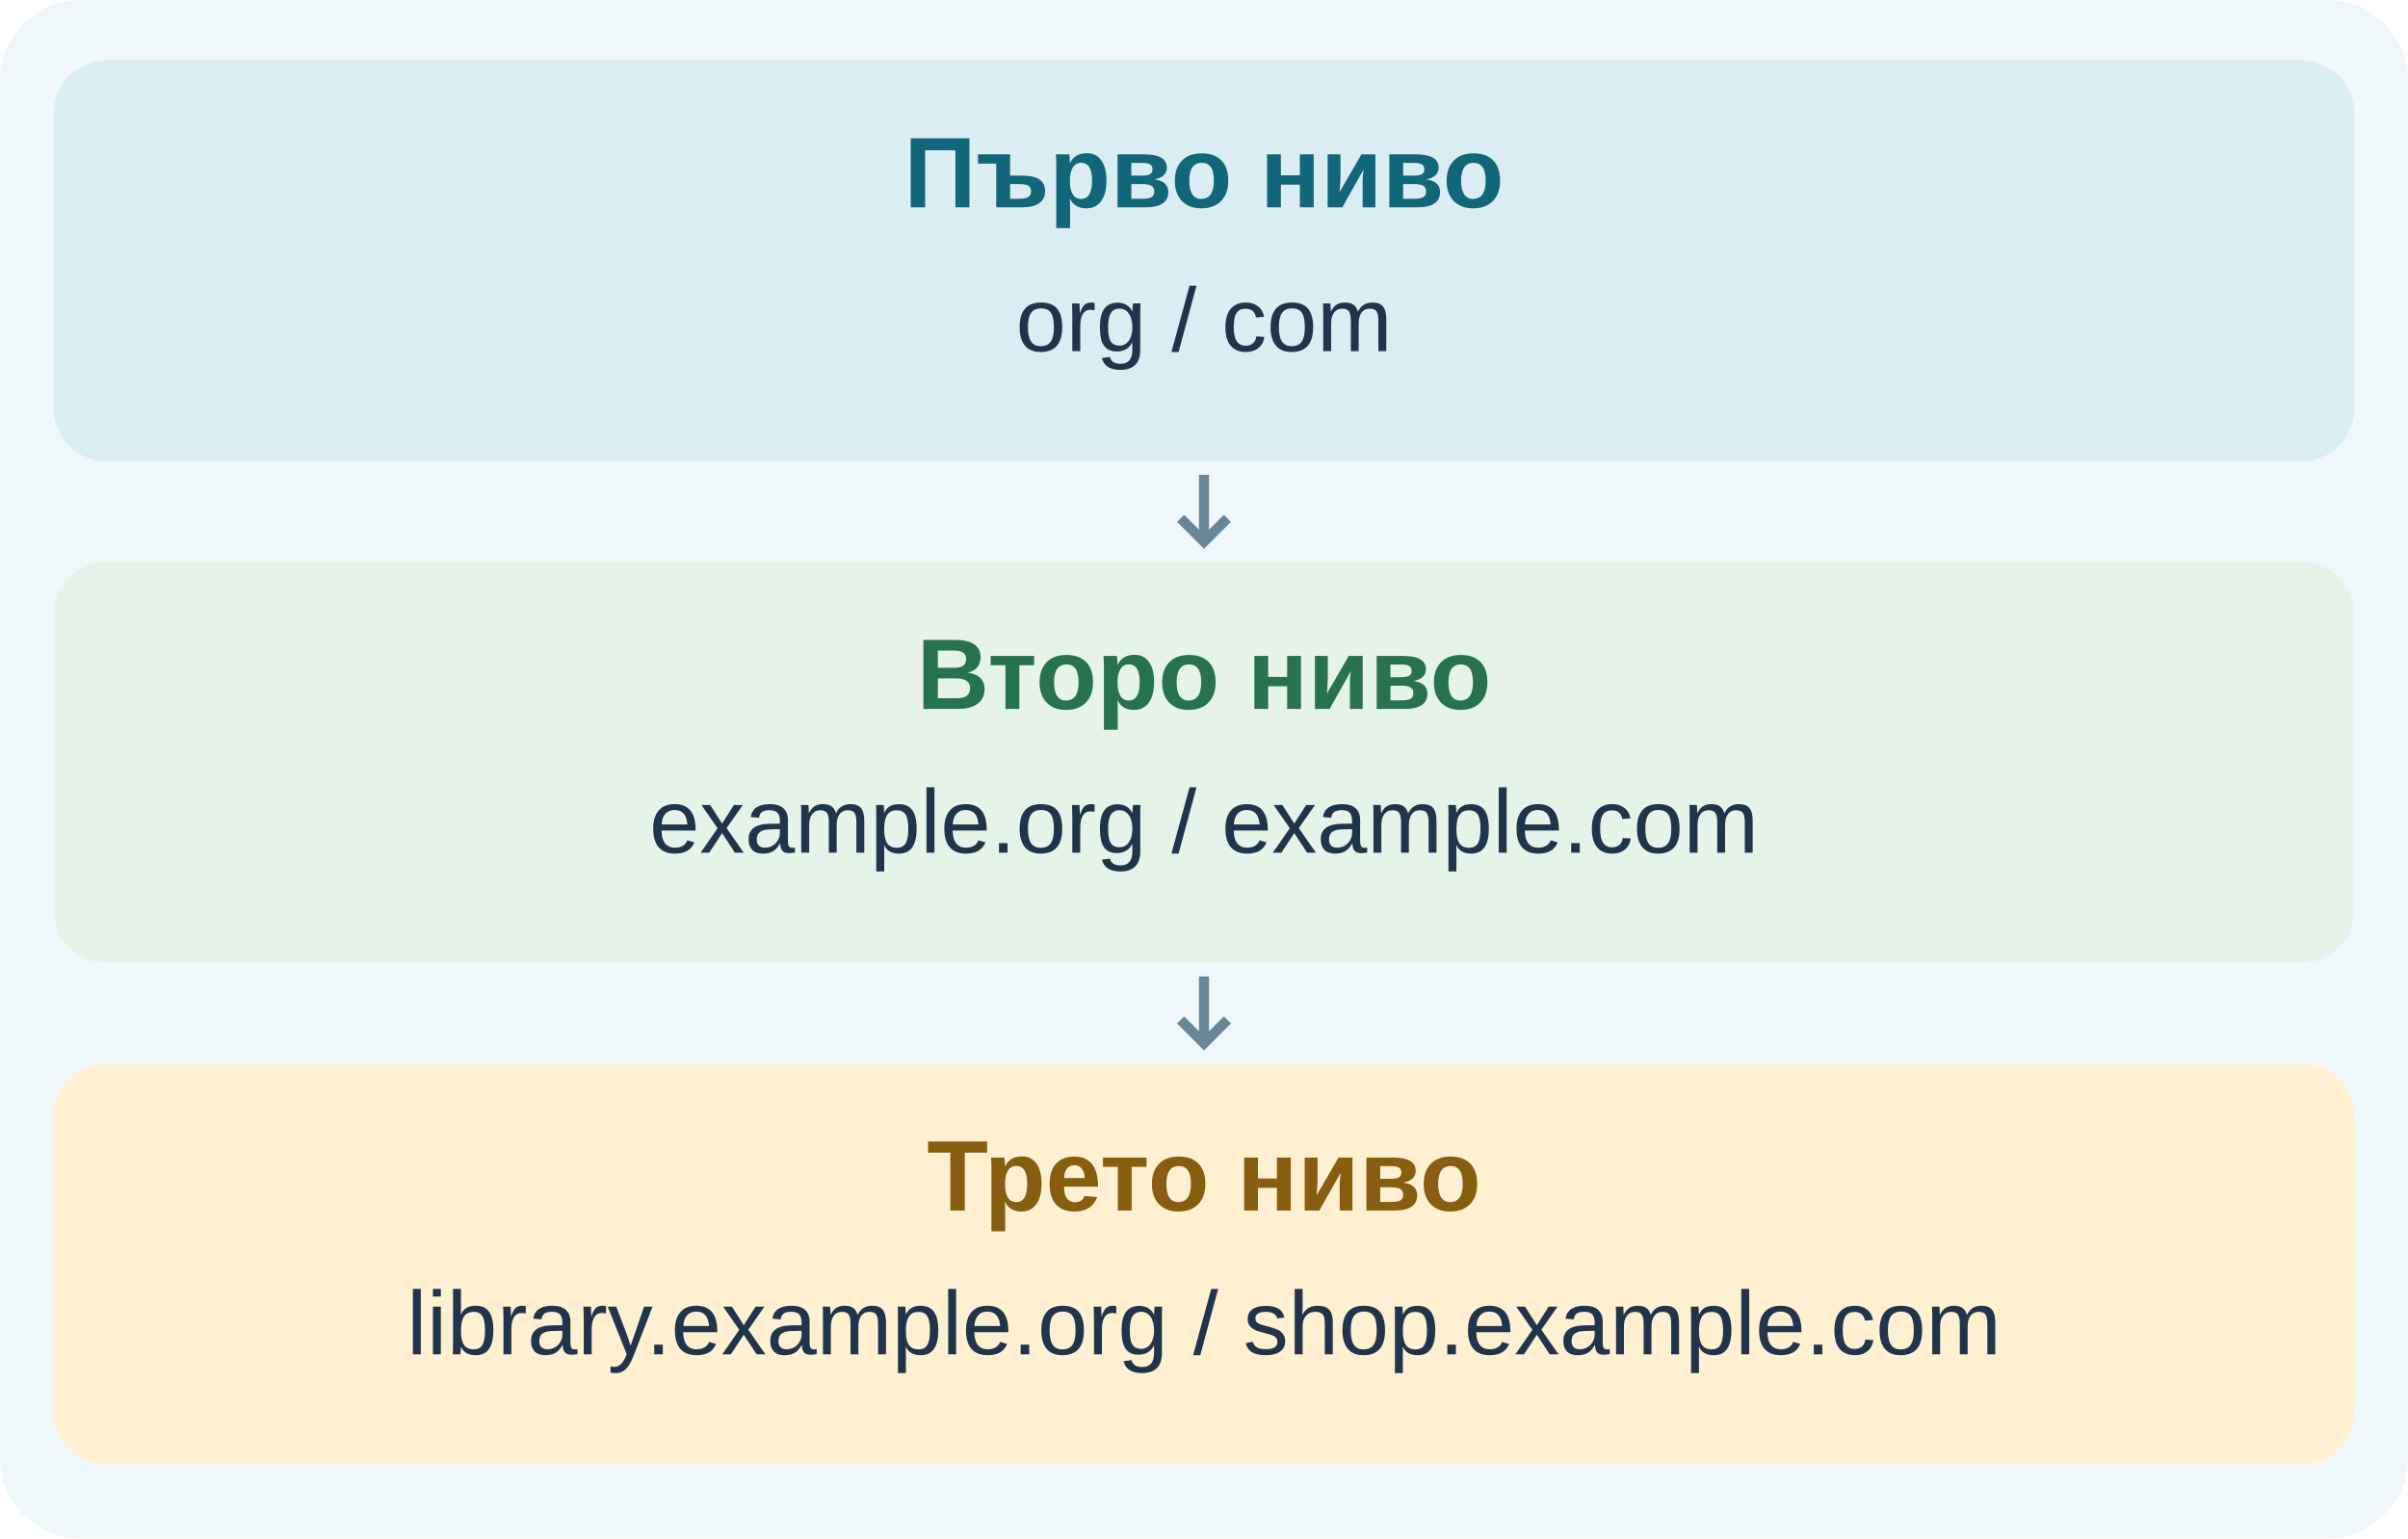
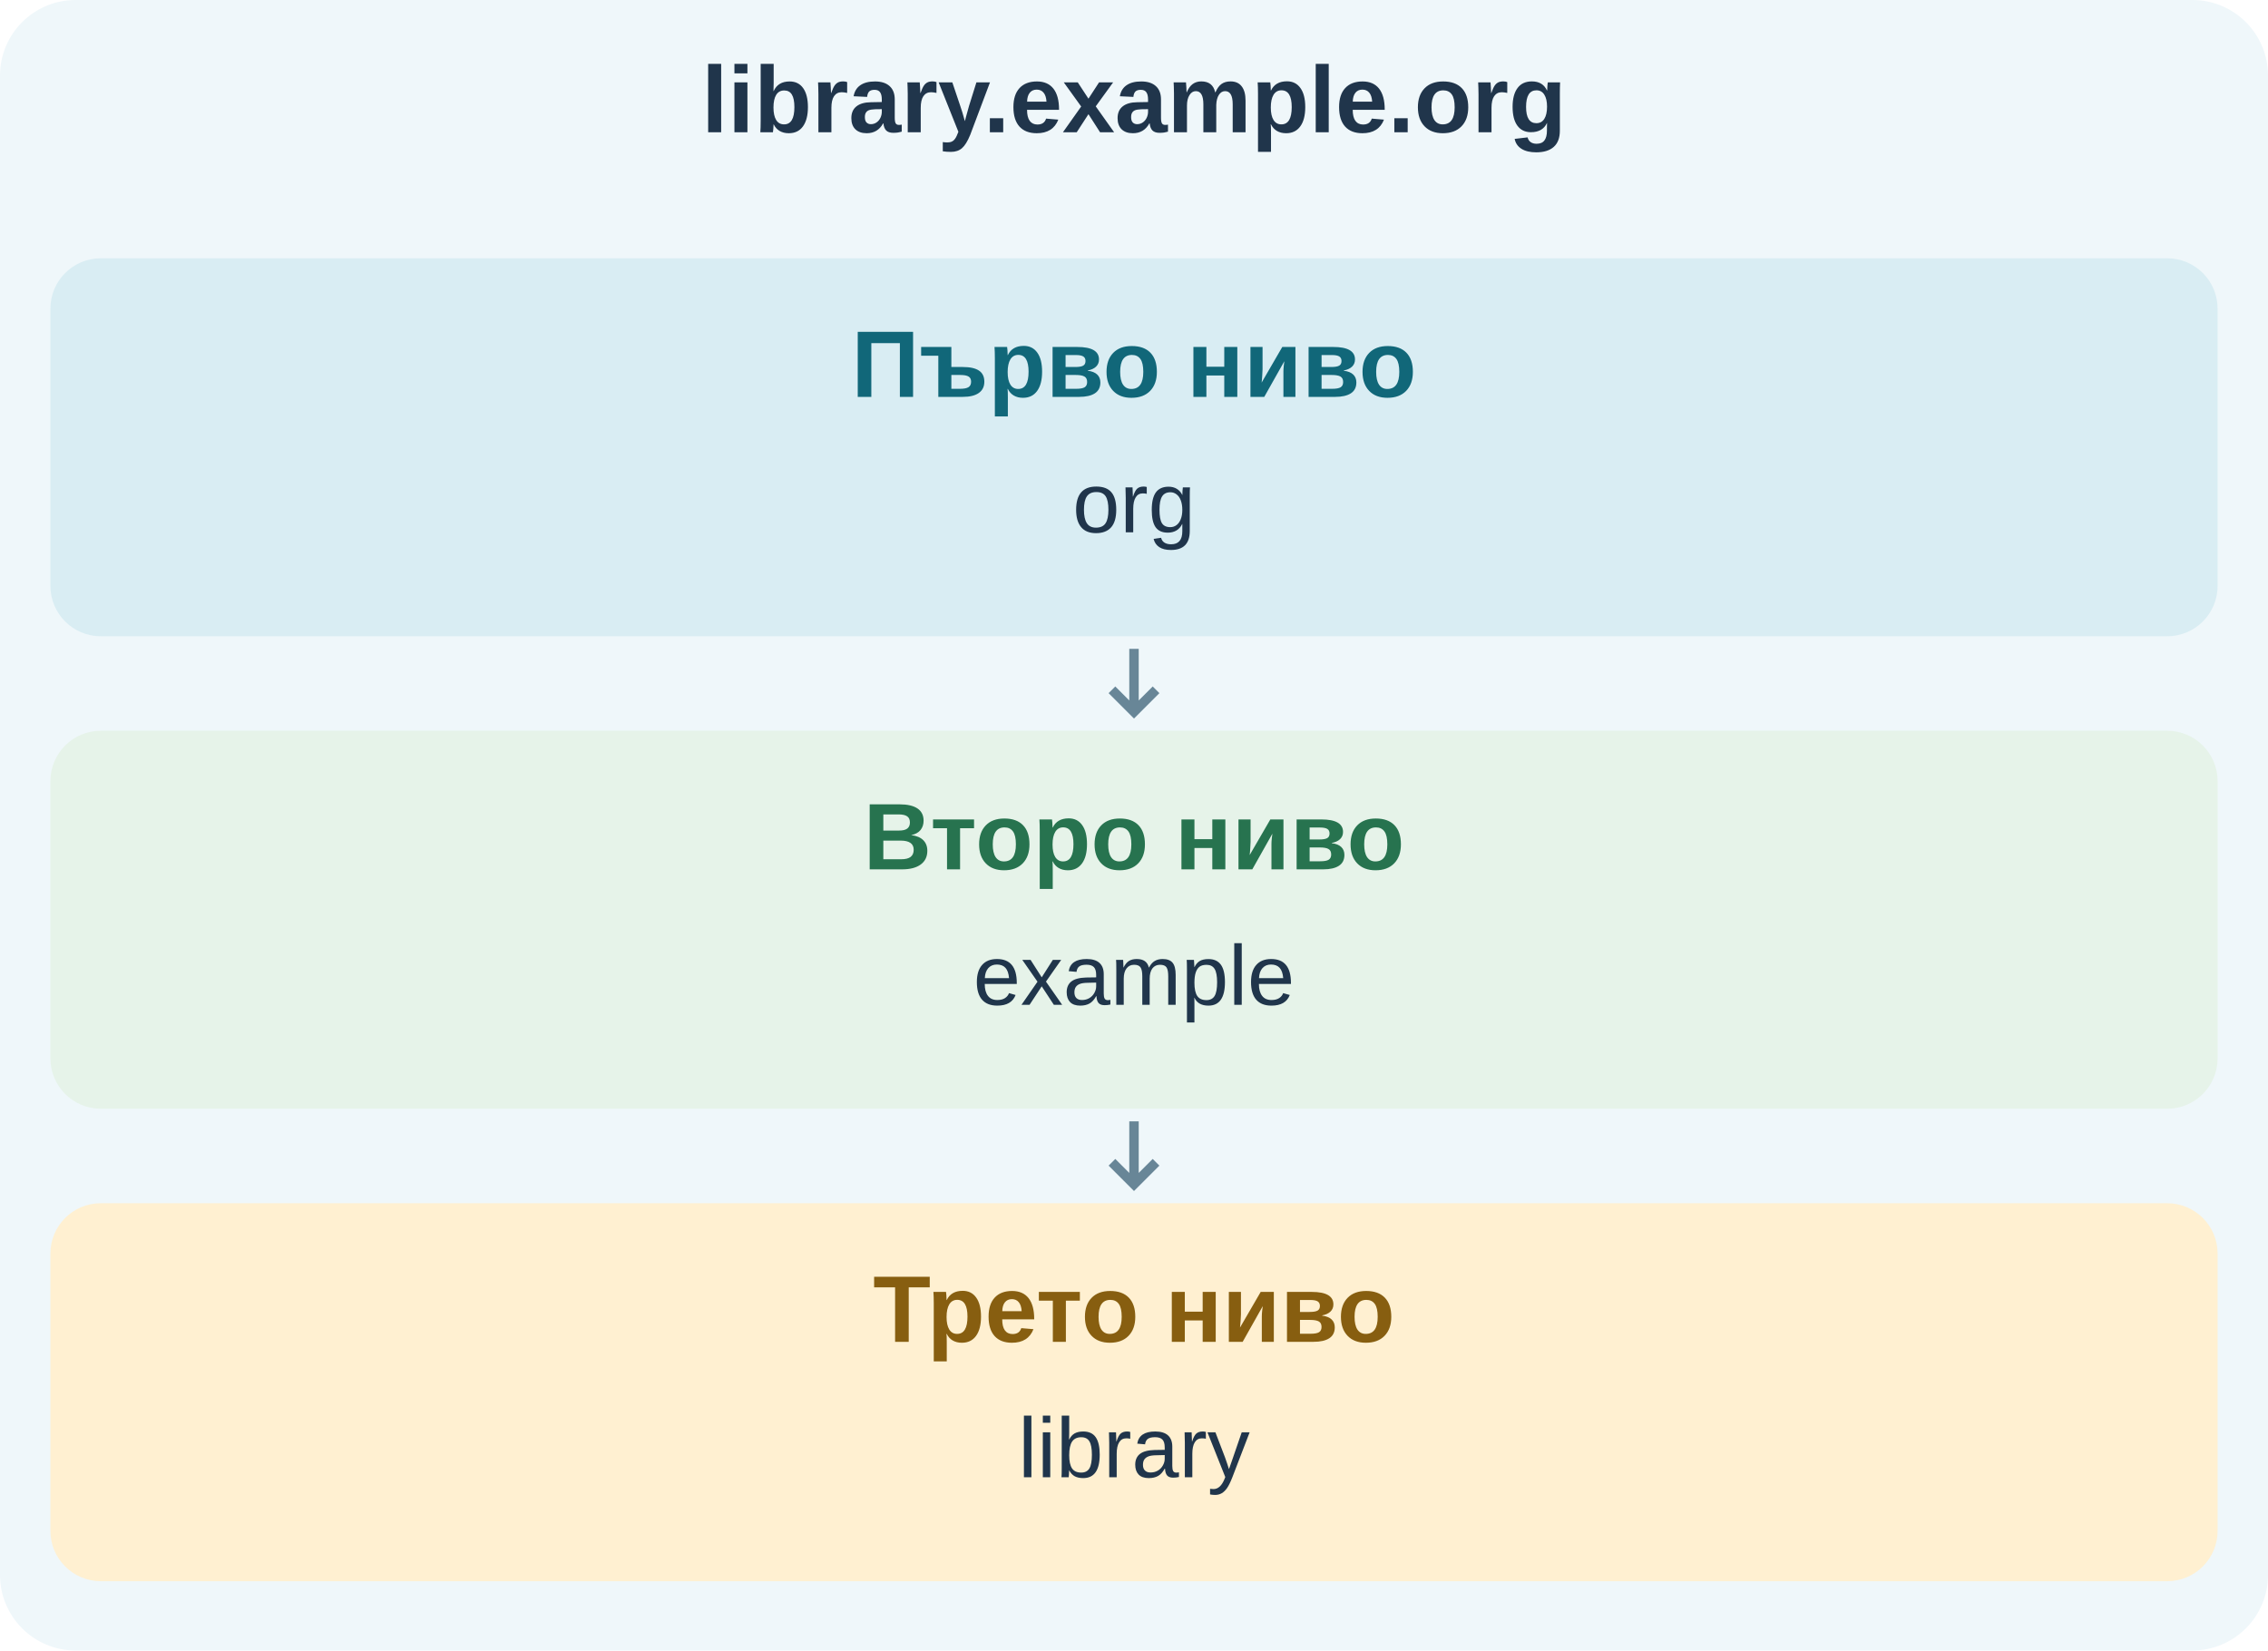
- <svg xmlns="http://www.w3.org/2000/svg" width="720" height="460" viewBox="0 0 720 460" role="img">
-   <rect width="720" height="460" rx="24" fill="#eff7fa" />
-   <rect x="16" y="18" width="688" height="120" rx="16" fill="#d9edf3" />
-   <text x="360" y="62" text-anchor="middle" font-family="Arial, sans-serif" font-size="30" font-weight="bold" fill="#116779">Първо ниво</text>
-   <text x="360" y="105" text-anchor="middle" font-family="Arial, sans-serif" font-size="27" fill="#20354b">org / com</text>
-   <path d="M360 142v20m-7-7 7 7 7-7" fill="none" stroke="#688697" stroke-width="3" />
-   <rect x="16" y="168" width="688" height="120" rx="16" fill="#e6f3e9" />
-   <text x="360" y="212" text-anchor="middle" font-family="Arial, sans-serif" font-size="30" font-weight="bold" fill="#27734f">Второ ниво</text>
-   <text x="360" y="255" text-anchor="middle" font-family="Arial, sans-serif" font-size="27" fill="#20354b">example.org / example.com</text>
-   <path d="M360 292v20m-7-7 7 7 7-7" fill="none" stroke="#688697" stroke-width="3" />
-   <rect x="16" y="318" width="688" height="120" rx="16" fill="#fff0d1" />
-   <text x="360" y="362" text-anchor="middle" font-family="Arial, sans-serif" font-size="30" font-weight="bold" fill="#875e10">Трето ниво</text>
-   <text x="360" y="405" text-anchor="middle" font-family="Arial, sans-serif" font-size="27" fill="#20354b">library.example.org / shop.example.com</text>
+ <svg xmlns="http://www.w3.org/2000/svg" width="720" height="524" viewBox="0 0 720 524" role="img">
+   <rect width="720" height="524" rx="24" fill="#eff7fa" />
+   <text x="360" y="42" text-anchor="middle" font-family="Arial, sans-serif" font-size="30" font-weight="bold" fill="#20354b">library.example.org</text>
+   <rect x="16" y="82" width="688" height="120" rx="16" fill="#d9edf3" />
+   <text x="360" y="126" text-anchor="middle" font-family="Arial, sans-serif" font-size="30" font-weight="bold" fill="#116779">Първо ниво</text>
+   <text x="360" y="169" text-anchor="middle" font-family="Arial, sans-serif" font-size="27" fill="#20354b">org</text>
+   <path d="M360 206v20m-7-7 7 7 7-7" fill="none" stroke="#688697" stroke-width="3" />
+   <rect x="16" y="232" width="688" height="120" rx="16" fill="#e6f3e9" />
+   <text x="360" y="276" text-anchor="middle" font-family="Arial, sans-serif" font-size="30" font-weight="bold" fill="#27734f">Второ ниво</text>
+   <text x="360" y="319" text-anchor="middle" font-family="Arial, sans-serif" font-size="27" fill="#20354b">example</text>
+   <path d="M360 356v20m-7-7 7 7 7-7" fill="none" stroke="#688697" stroke-width="3" />
+   <rect x="16" y="382" width="688" height="120" rx="16" fill="#fff0d1" />
+   <text x="360" y="426" text-anchor="middle" font-family="Arial, sans-serif" font-size="30" font-weight="bold" fill="#875e10">Трето ниво</text>
+   <text x="360" y="469" text-anchor="middle" font-family="Arial, sans-serif" font-size="27" fill="#20354b">library</text>
</svg>
